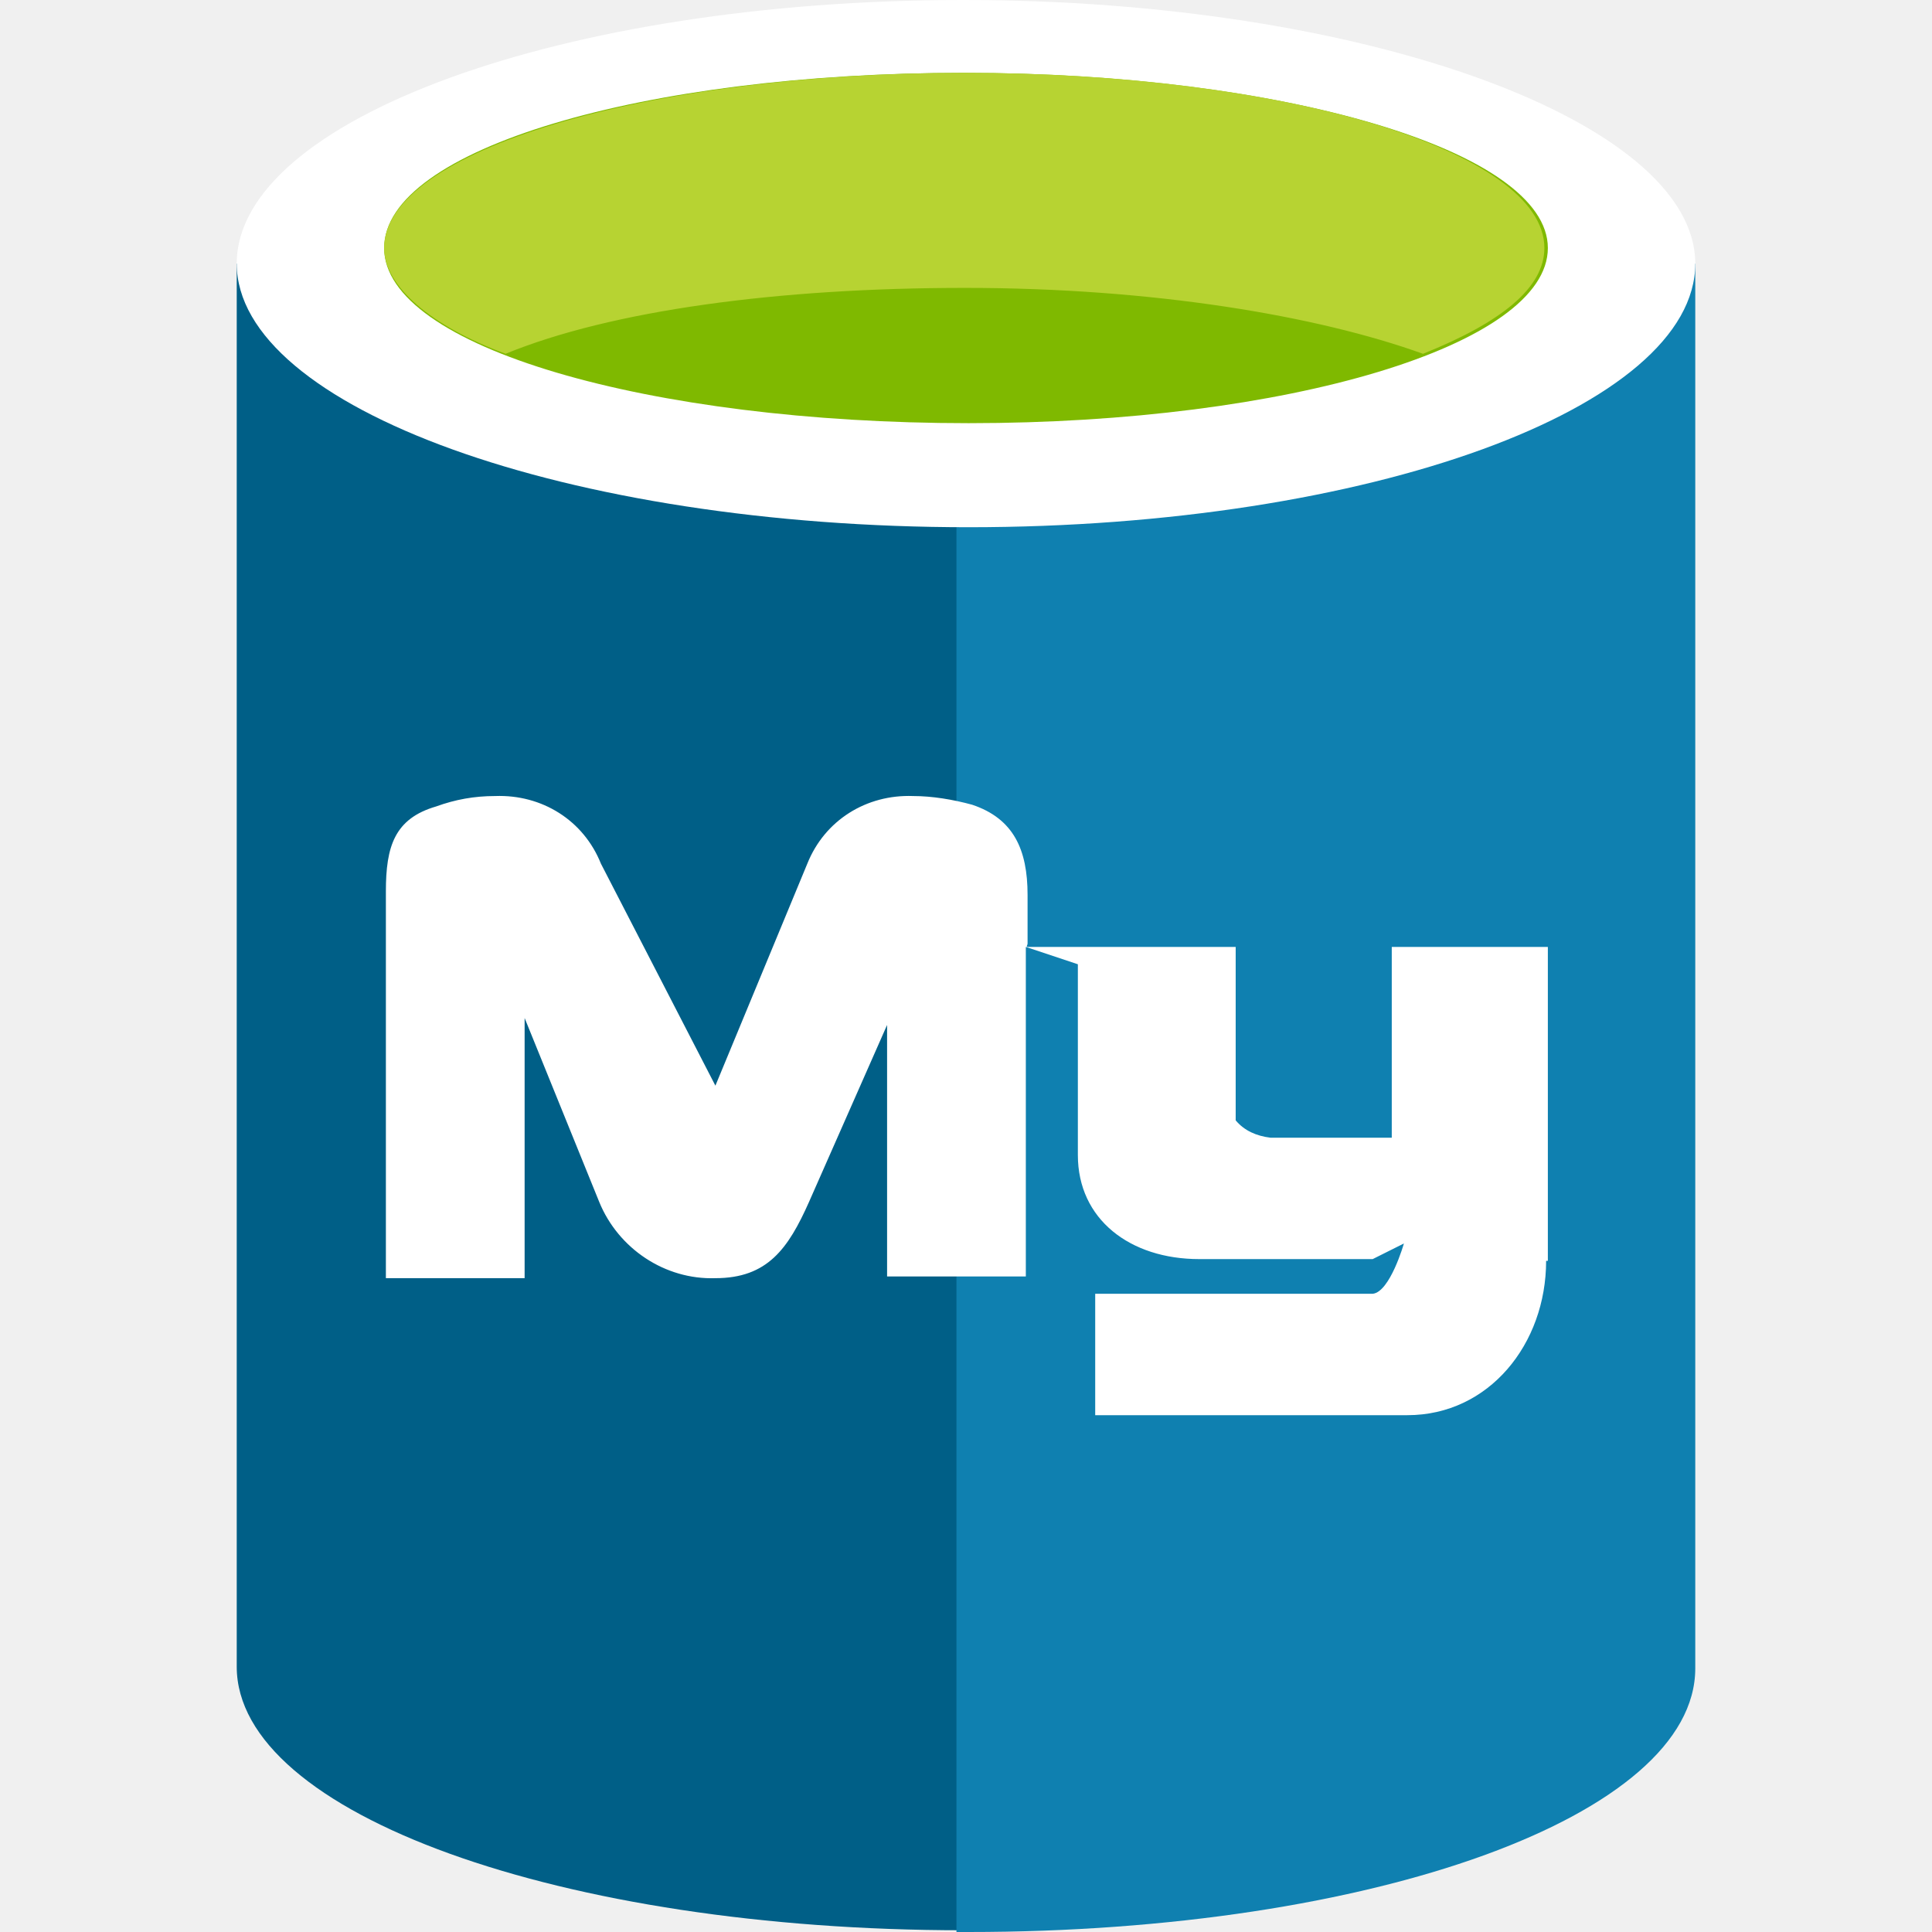
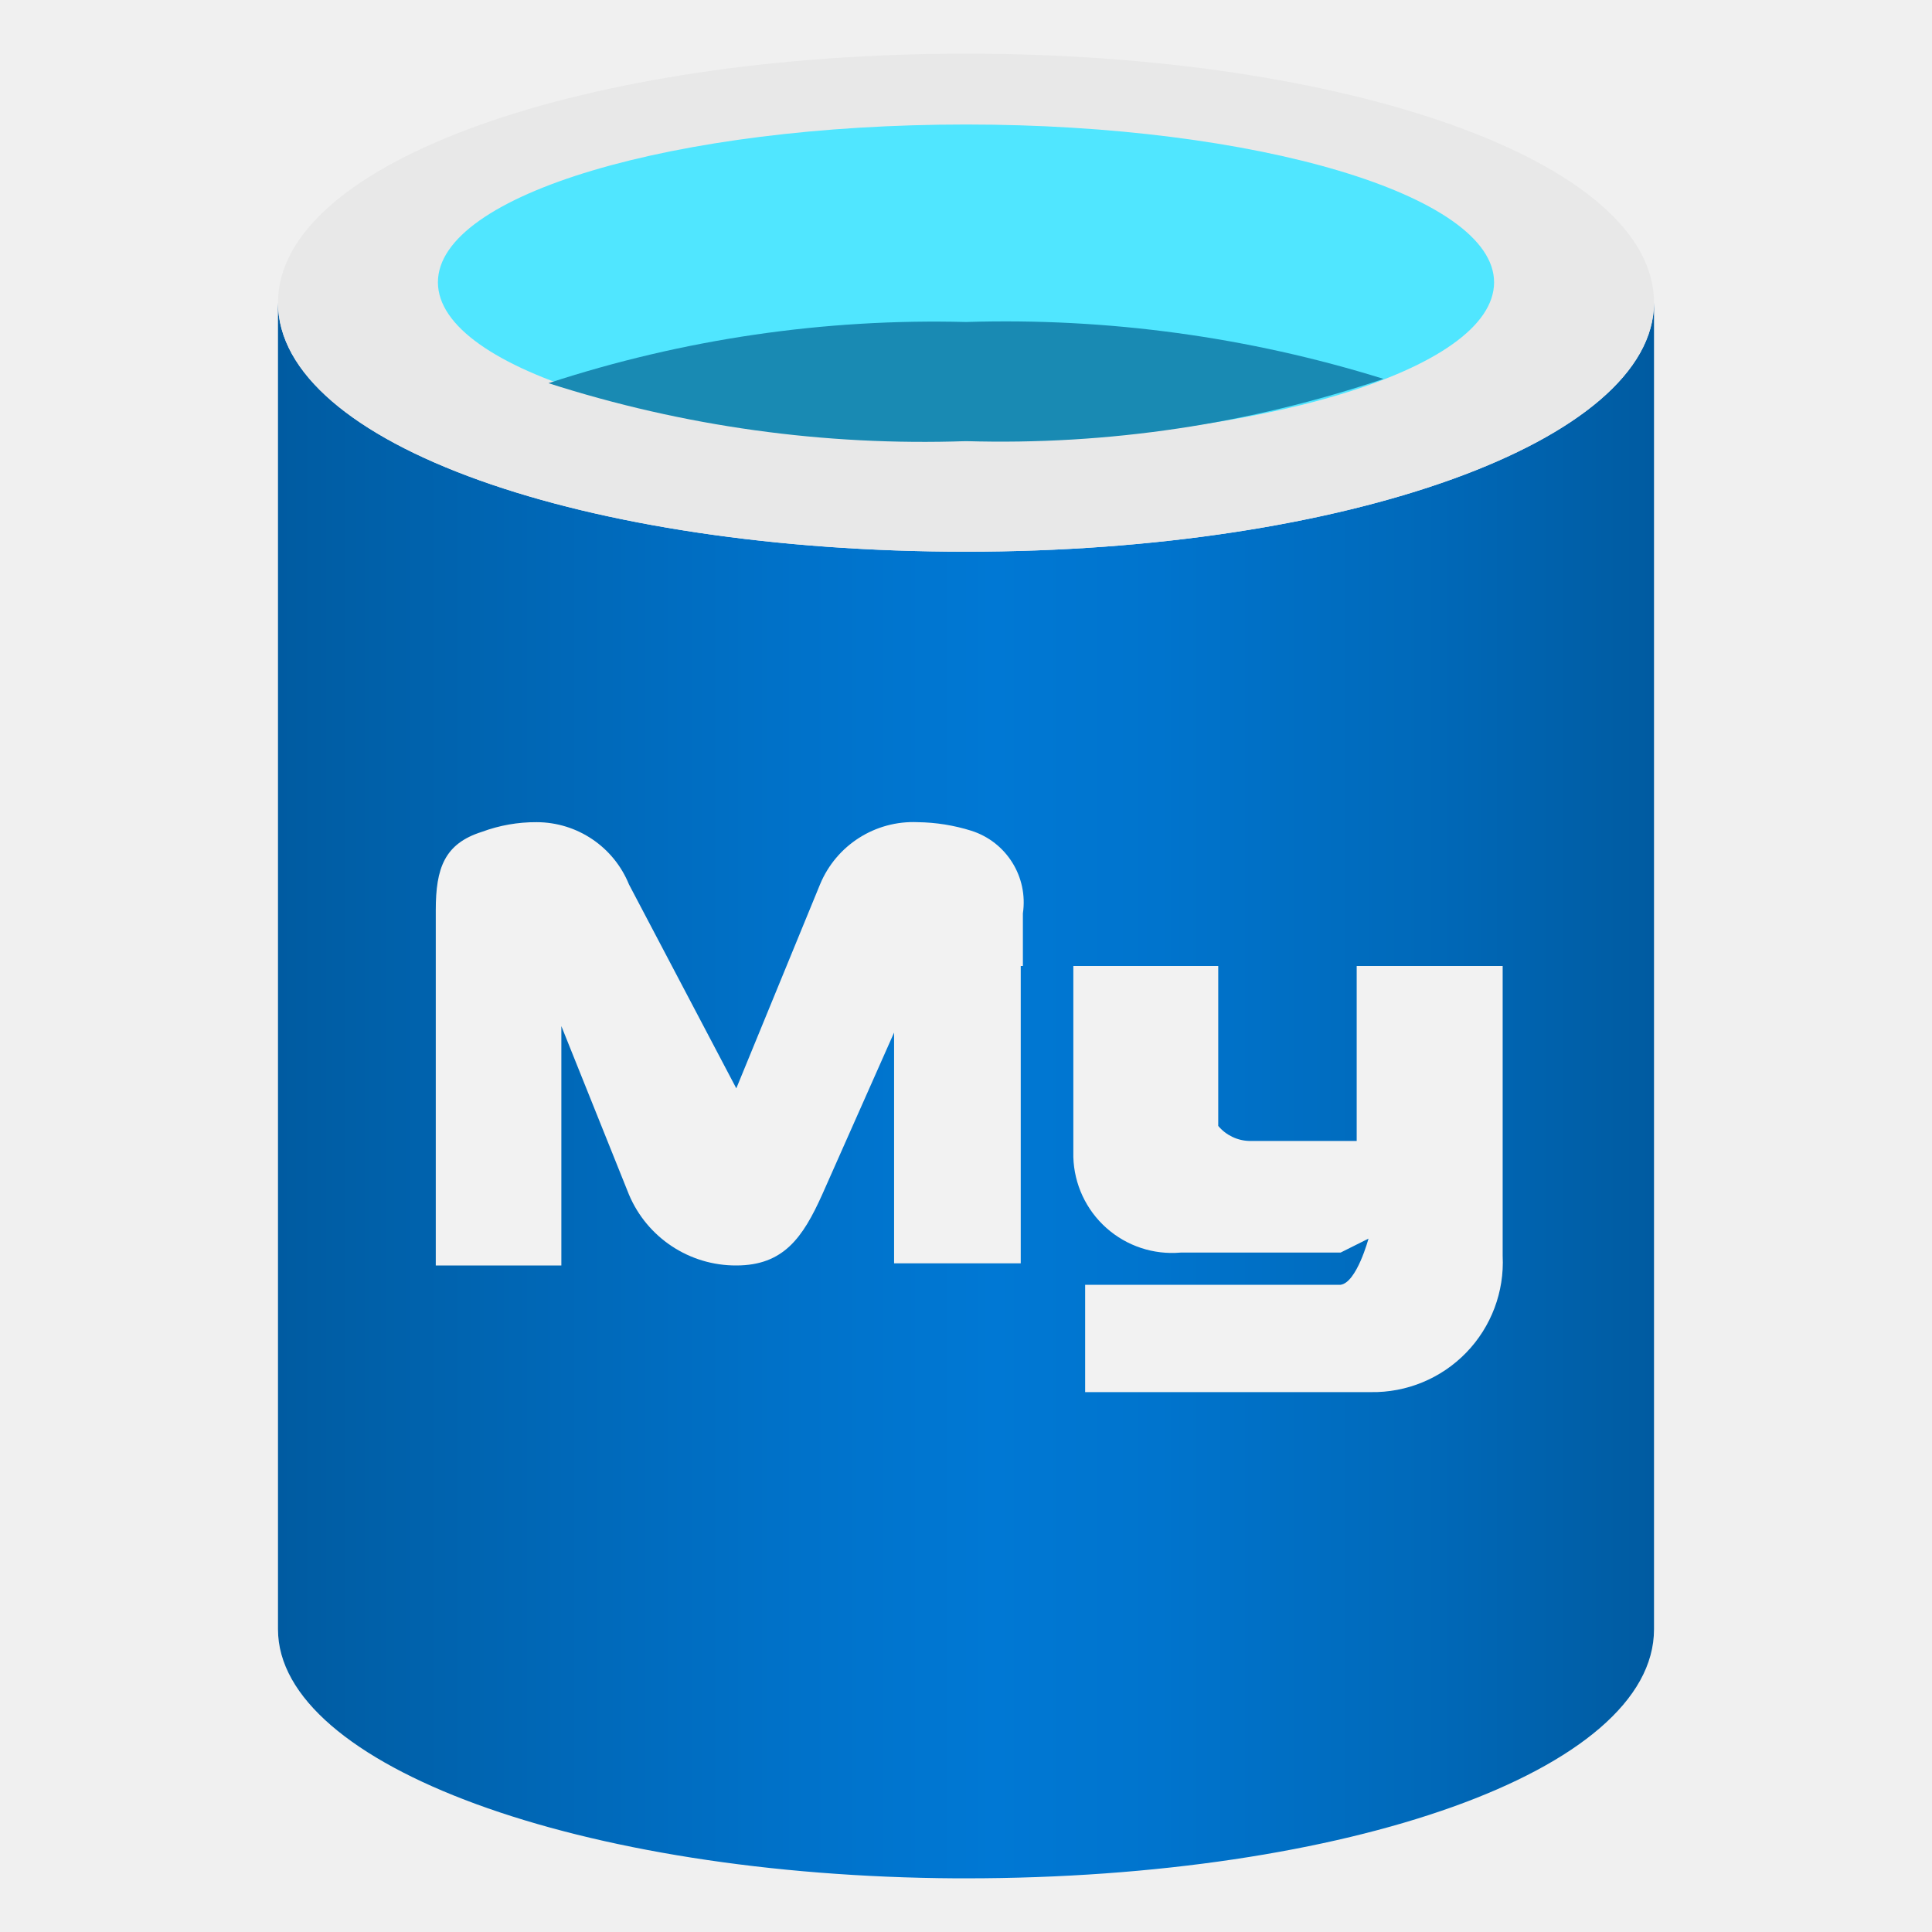
- <svg xmlns="http://www.w3.org/2000/svg" viewBox="0 0 84.1 111.4" width="112" height="112">
-   <path fill="#005F87" d="M0 15.2v80.9c0 8.5 18.8 15.2 41.9 15.2V15.2H0z" />
-   <path fill="#0F80B0" d="M41.5 111.4h.7c23.3 0 41.9-6.7 41.9-15.2v-81H41.5v96.2z" />
-   <path d="M84.1 15.2c0 8.3-18.8 15.2-41.9 15.2S0 23.5 0 15.2 18.8 0 41.9 0s42.2 7 42.2 15.2" class="msportalfx-svg-c01" fill="#fff" />
-   <path fill="#7FB900" d="M75.6 14.3c0 5.6-15 10.1-33.4 10.1S8.5 20 8.5 14.3s15-10.1 33.4-10.1 33.7 4.5 33.7 10.1" />
-   <path fill="#B7D332" d="M68.4 20.4c4.5-1.8 7-3.8 7-6.1 0-5.6-15-10.1-33.4-10.1S8.5 8.7 8.5 14.3c0 2.2 2.7 4.5 7 6.1 6.1-2.5 15.7-3.8 26.5-3.8s20.3 1.6 26.4 3.8" />
-   <path d="M75.5 72.7c0 4.8-3.3 8.9-8 8.9h-18v-7h16c1-.1 1.8-2.9 1.8-2.9l-1.8.9h-10c-4 0-7-2.3-7-6v-11l-3-1v19h-8V59.1L33 69.3c-1.2 2.7-2.4 4.4-5.4 4.4-2.9.1-5.6-1.7-6.7-4.4l-4.3-10.6v15h-8V51.4c0-2.6.5-4.2 2.9-4.9 1.1-.4 2.2-.6 3.4-.6 2.7-.1 5.1 1.4 6.1 3.9l6.6 12.8 5.3-12.8c1-2.5 3.4-4 6.1-3.9 1.1 0 2.3.2 3.4.5 2.4.8 3.2 2.6 3.2 5.2v2.8c0 .1-.1.2 0 .2h12v10c.5.6 1.2.9 2 1h7v-11h9v18.1h-.1z" class="msportalfx-svg-c01" fill="#fff" />
+ <svg xmlns="http://www.w3.org/2000/svg" id="e05c9575-4c38-4bcd-90eb-276caf26e3d0" width="18" height="18" viewBox="0 0 18 18">
+   <defs>
+     <linearGradient id="e291aba6-8038-4db1-a04d-c7be74f5a3e6" x1="2.59" y1="10.16" x2="15.41" y2="10.16" gradientUnits="userSpaceOnUse">
+       <stop offset="0" stop-color="#005ba1" />
+       <stop offset="0.07" stop-color="#0060a9" />
+       <stop offset="0.36" stop-color="#0071c8" />
+       <stop offset="0.52" stop-color="#0078d4" />
+       <stop offset="0.64" stop-color="#0074cd" />
+       <stop offset="0.82" stop-color="#006abb" />
+       <stop offset="1" stop-color="#005ba1" />
+     </linearGradient>
+   </defs>
+   <path d="M9,5.14c-3.54,0-6.41-1-6.41-2.32V15.18c0,1.27,2.82,2.3,6.32,2.32H9c3.54,0,6.41-1,6.41-2.32V2.82C15.41,4.11,12.54,5.14,9,5.14Z" fill="url(#e291aba6-8038-4db1-a04d-c7be74f5a3e6)" />
+   <path d="M15.41,2.82c0,1.29-2.87,2.32-6.41,2.32s-6.41-1-6.41-2.32S5.46.5,9,.5s6.41,1,6.41,2.32" fill="#e8e8e8" />
+   <path d="M13.92,2.63c0,.82-2.21,1.48-4.92,1.48S4.08,3.45,4.08,2.63,6.29,1.16,9,1.16s4.92.66,4.92,1.47" fill="#50e6ff" />
+   <path d="M9,3a11.55,11.55,0,0,0-3.89.57A11.42,11.42,0,0,0,9,4.11a11.15,11.15,0,0,0,3.89-.58A11.84,11.84,0,0,0,9,3Z" fill="#198ab3" />
+   <path d="M12.64,9v1.63h-1a.39.39,0,0,1-.29-.14V9H10v1.78a.92.92,0,0,0,1,.89h1.49l.26-.13s-.11.41-.26.43H10.11v1h2.66A1.21,1.21,0,0,0,14,11.7V9Z" fill="#f2f2f2" />
+   <path d="M9.53,9s0,0,0,0V8.51a.7.7,0,0,0-.48-.77,1.74,1.74,0,0,0-.5-.08.94.94,0,0,0-.91.58l-.78,1.9-1-1.9A.93.93,0,0,0,5,7.66a1.44,1.44,0,0,0-.51.09c-.35.11-.43.34-.43.73v3.31H5.23V9.56l.63,1.57a1.08,1.08,0,0,0,1,.66c.44,0,.62-.26.8-.66l.67-1.51v2.15H9.51V9h0Z" fill="#f2f2f2" />
</svg>
